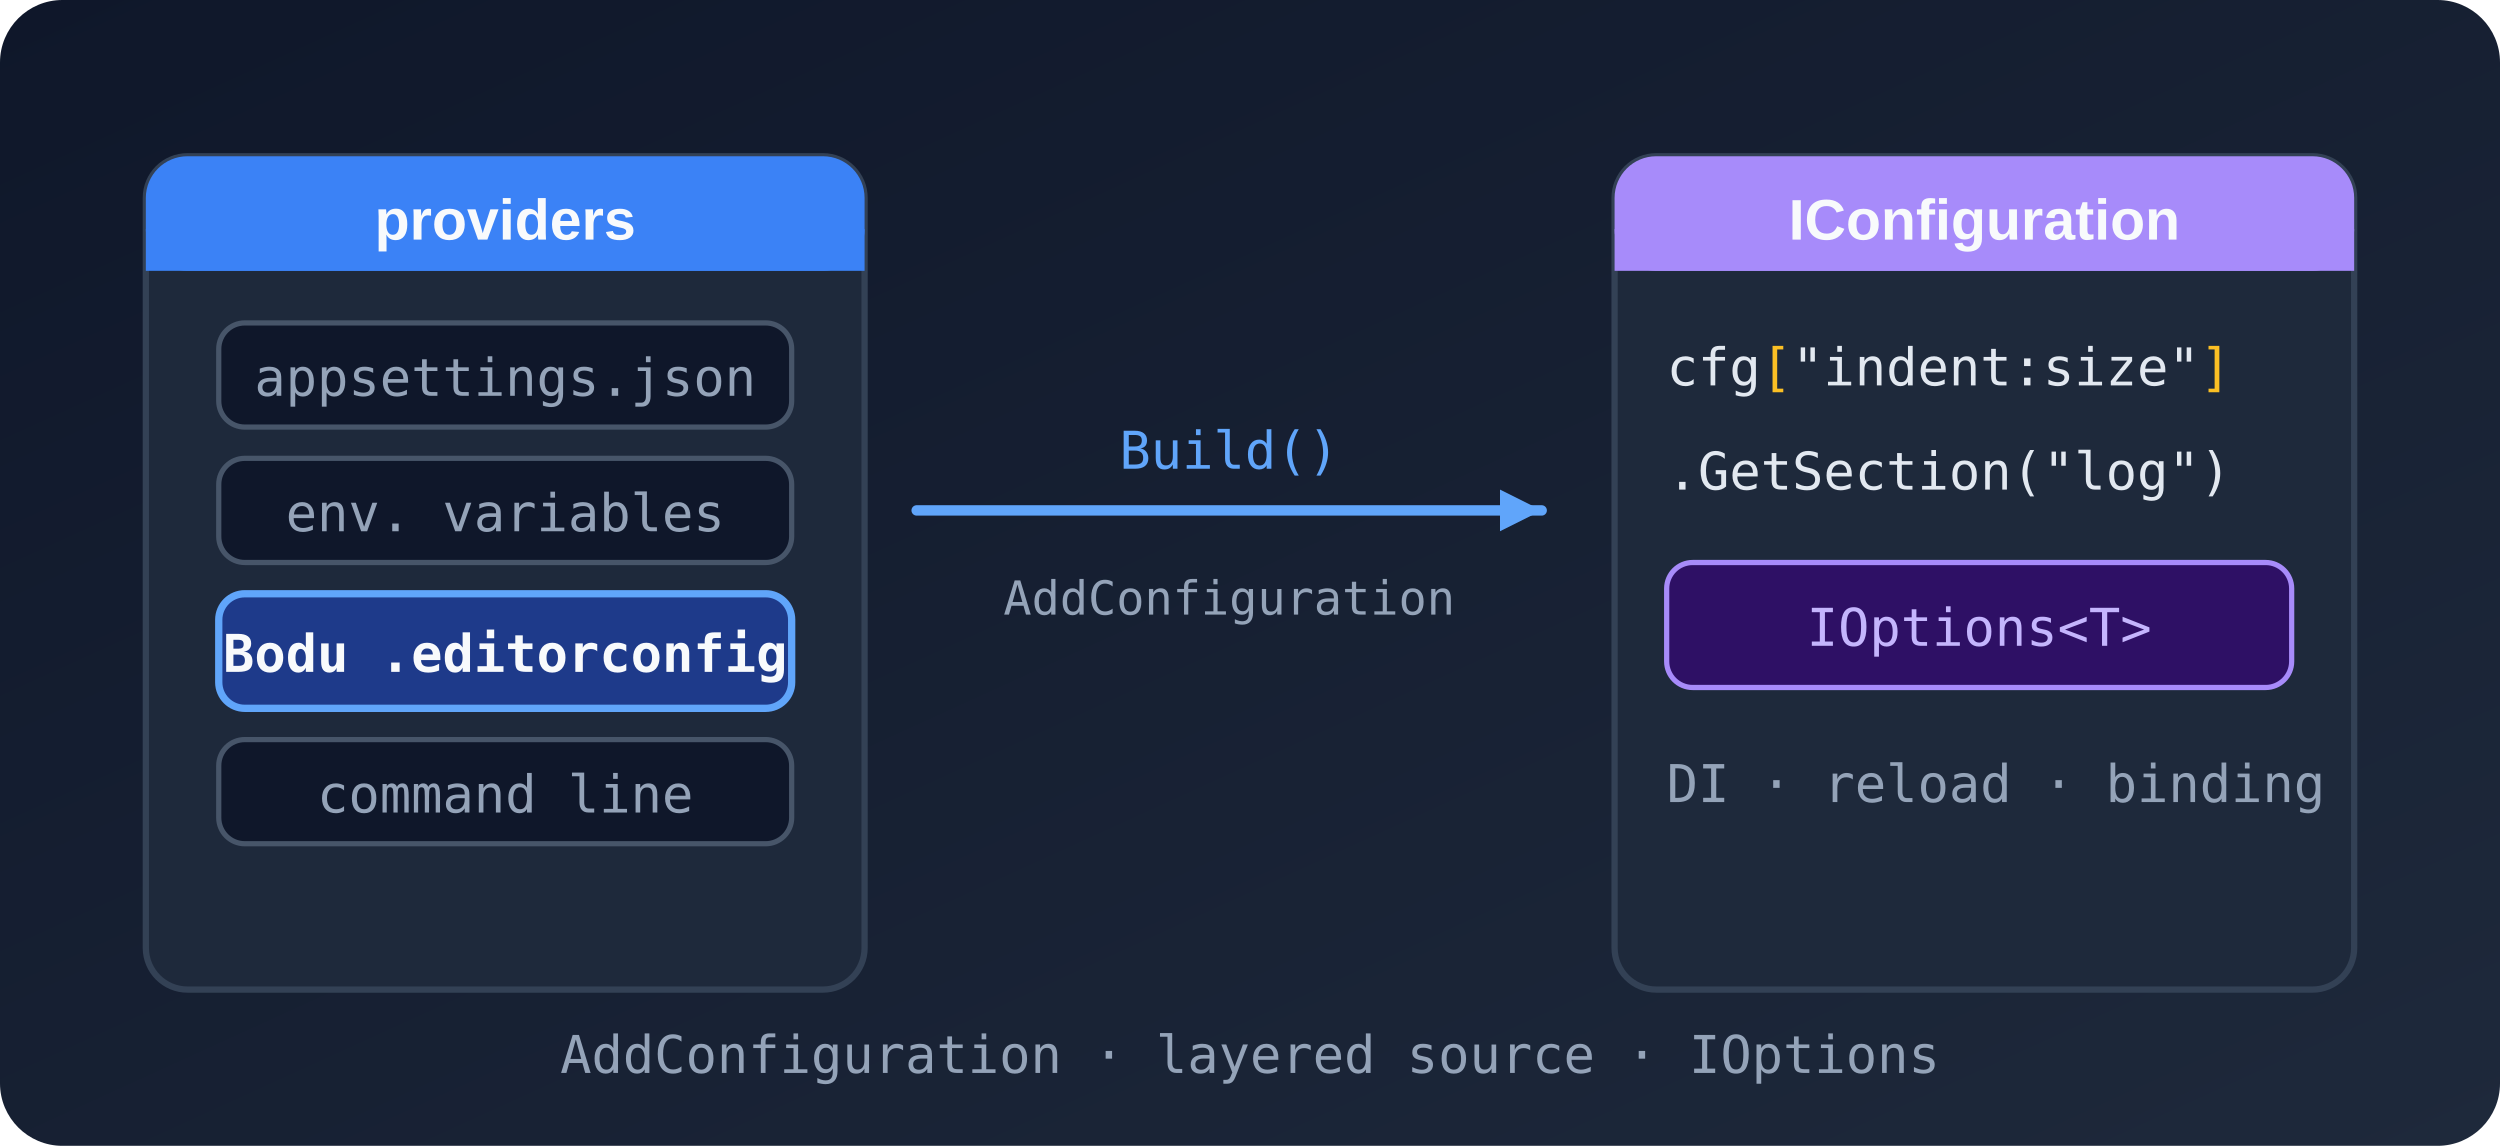
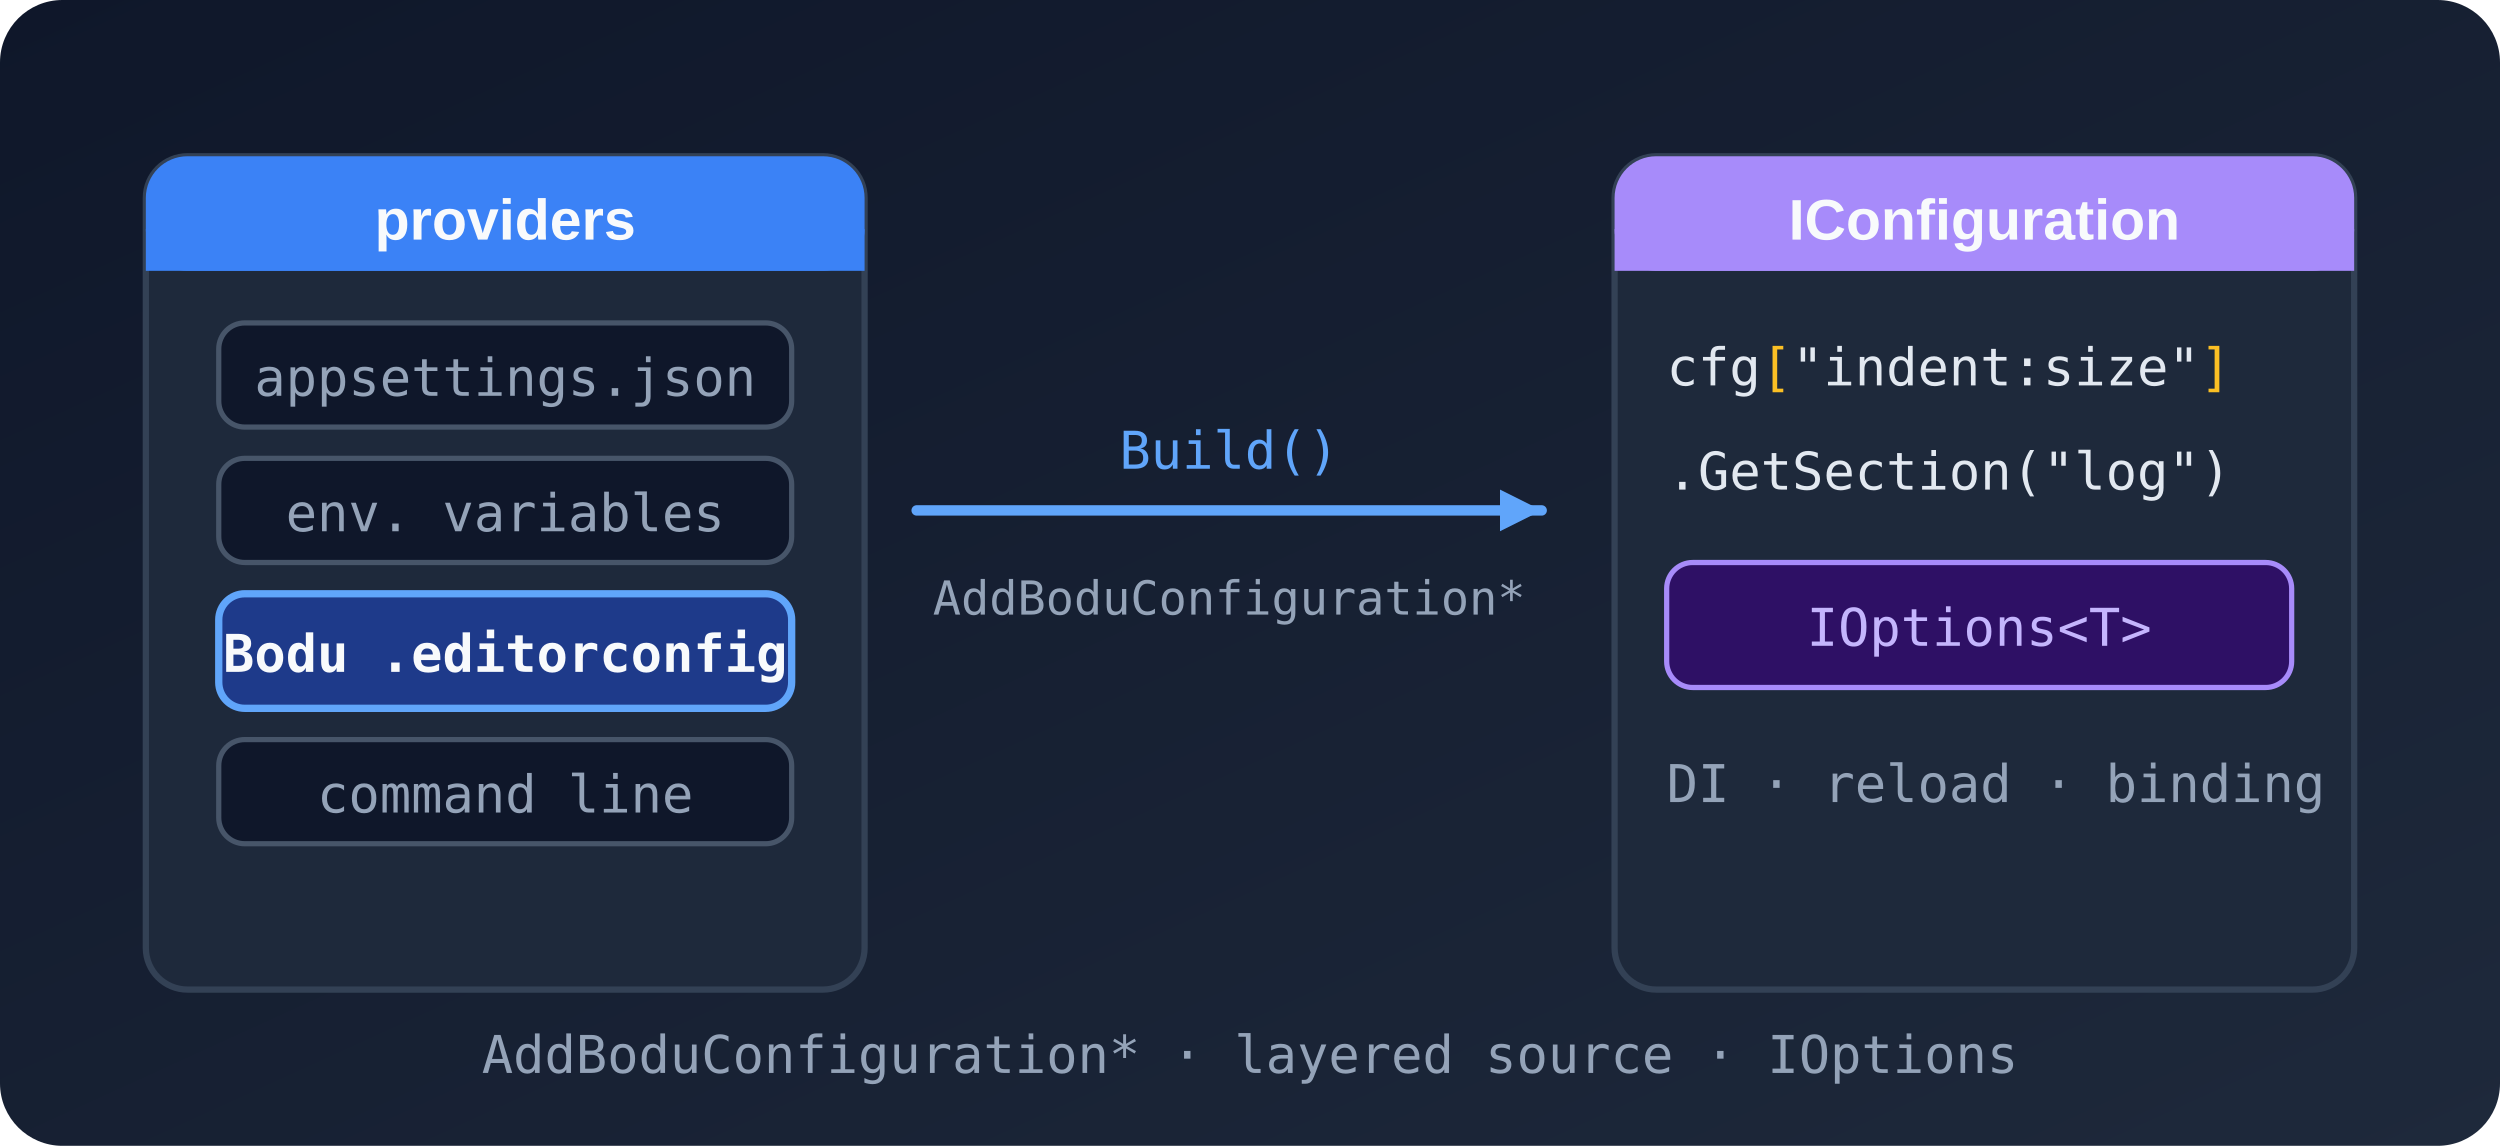
<svg xmlns="http://www.w3.org/2000/svg" viewBox="0 0 480 220" role="img" aria-label="Bodu.Extensions.Configuration.Text — Microsoft.Extensions.Configuration bridge">
  <defs>
    <linearGradient id="xcfg-bg" x1="0" y1="0" x2="1" y2="1">
      <stop offset="0" stop-color="#0F172A" />
      <stop offset="1" stop-color="#1E293B" />
    </linearGradient>
  </defs>
  <rect width="480" height="220" rx="12" fill="url(#xcfg-bg)" />
  <g transform="translate(28 30)" font-family="'Segoe UI','Helvetica Neue',Arial,sans-serif" font-size="11">
    <rect width="138" height="160" rx="8" fill="#1E293B" stroke="#334155" stroke-width="1.2" />
    <rect width="138" height="22" rx="8" fill="#3B82F6" />
    <rect y="14" width="138" height="8" fill="#3B82F6" />
    <text x="69" y="16" fill="#F8FAFC" text-anchor="middle" font-weight="700" font-size="11">providers</text>
    <g font-family="'Consolas','Menlo',monospace" font-size="10" text-anchor="middle">
      <g transform="translate(14 32)">
        <rect width="110" height="20" rx="5" fill="#0F172A" stroke="#475569" stroke-width="1" />
        <text x="55" y="14" fill="#94A3B8">appsettings.json</text>
      </g>
      <g transform="translate(14 58)">
        <rect width="110" height="20" rx="5" fill="#0F172A" stroke="#475569" stroke-width="1" />
        <text x="55" y="14" fill="#94A3B8">env. variables</text>
      </g>
      <g transform="translate(14 84)">
        <rect width="110" height="22" rx="5" fill="#1E3A8A" stroke="#60A5FA" stroke-width="1.4" />
        <text x="55" y="15" fill="#F8FAFC" font-weight="700">Bodu .editorconfig</text>
      </g>
      <g transform="translate(14 112)">
        <rect width="110" height="20" rx="5" fill="#0F172A" stroke="#475569" stroke-width="1" />
        <text x="55" y="14" fill="#94A3B8">command line</text>
      </g>
    </g>
  </g>
  <g transform="translate(176 80)">
    <g fill="none" stroke="#60A5FA" stroke-width="2" stroke-linecap="round">
      <line x1="0" y1="18" x2="120" y2="18" />
      <polygon points="120,18 112,14 112,22" fill="#60A5FA" stroke="none" />
    </g>
    <text x="60" y="10" fill="#60A5FA" font-family="'Consolas','Menlo',monospace" font-size="10" text-anchor="middle">Build()</text>
-     <text x="60" y="38" fill="#94A3B8" font-family="'Consolas','Menlo',monospace" font-size="9" text-anchor="middle">AddConfiguration</text>
+     <text x="60" y="38" fill="#94A3B8" font-family="'Consolas','Menlo',monospace" font-size="9" text-anchor="middle">AddBoduConfiguration*</text>
  </g>
  <g transform="translate(310 30)" font-family="'Segoe UI','Helvetica Neue',Arial,sans-serif" font-size="11">
    <rect width="142" height="160" rx="8" fill="#1E293B" stroke="#334155" stroke-width="1.2" />
    <rect width="142" height="22" rx="8" fill="#A78BFA" />
    <rect y="14" width="142" height="8" fill="#A78BFA" />
    <text x="71" y="16" fill="#F8FAFC" text-anchor="middle" font-weight="700" font-size="11">IConfiguration</text>
    <g font-family="'Consolas','Menlo',monospace" font-size="10">
      <text x="10" y="44" fill="#E2E8F0">cfg<tspan fill="#FBBF24">[</tspan>"indent:size"<tspan fill="#FBBF24">]</tspan>
      </text>
      <text x="10" y="64" fill="#E2E8F0">.GetSection("log")</text>
      <g transform="translate(10 78)">
        <rect width="120" height="24" rx="5" fill="#2E1065" stroke="#A78BFA" stroke-width="1" />
        <text x="60" y="16" fill="#C4B5FD" text-anchor="middle">IOptions&lt;T&gt;</text>
      </g>
      <text x="10" y="124" fill="#94A3B8">DI · reload · binding</text>
    </g>
  </g>
  <g fill="#94A3B8" font-family="'Consolas','Menlo',monospace" font-size="10">
-     <text x="240" y="206" text-anchor="middle">AddConfiguration · layered source · IOptions</text>
+     <text x="240" y="206" text-anchor="middle">AddBoduConfiguration* · layered source · IOptions</text>
  </g>
</svg>
